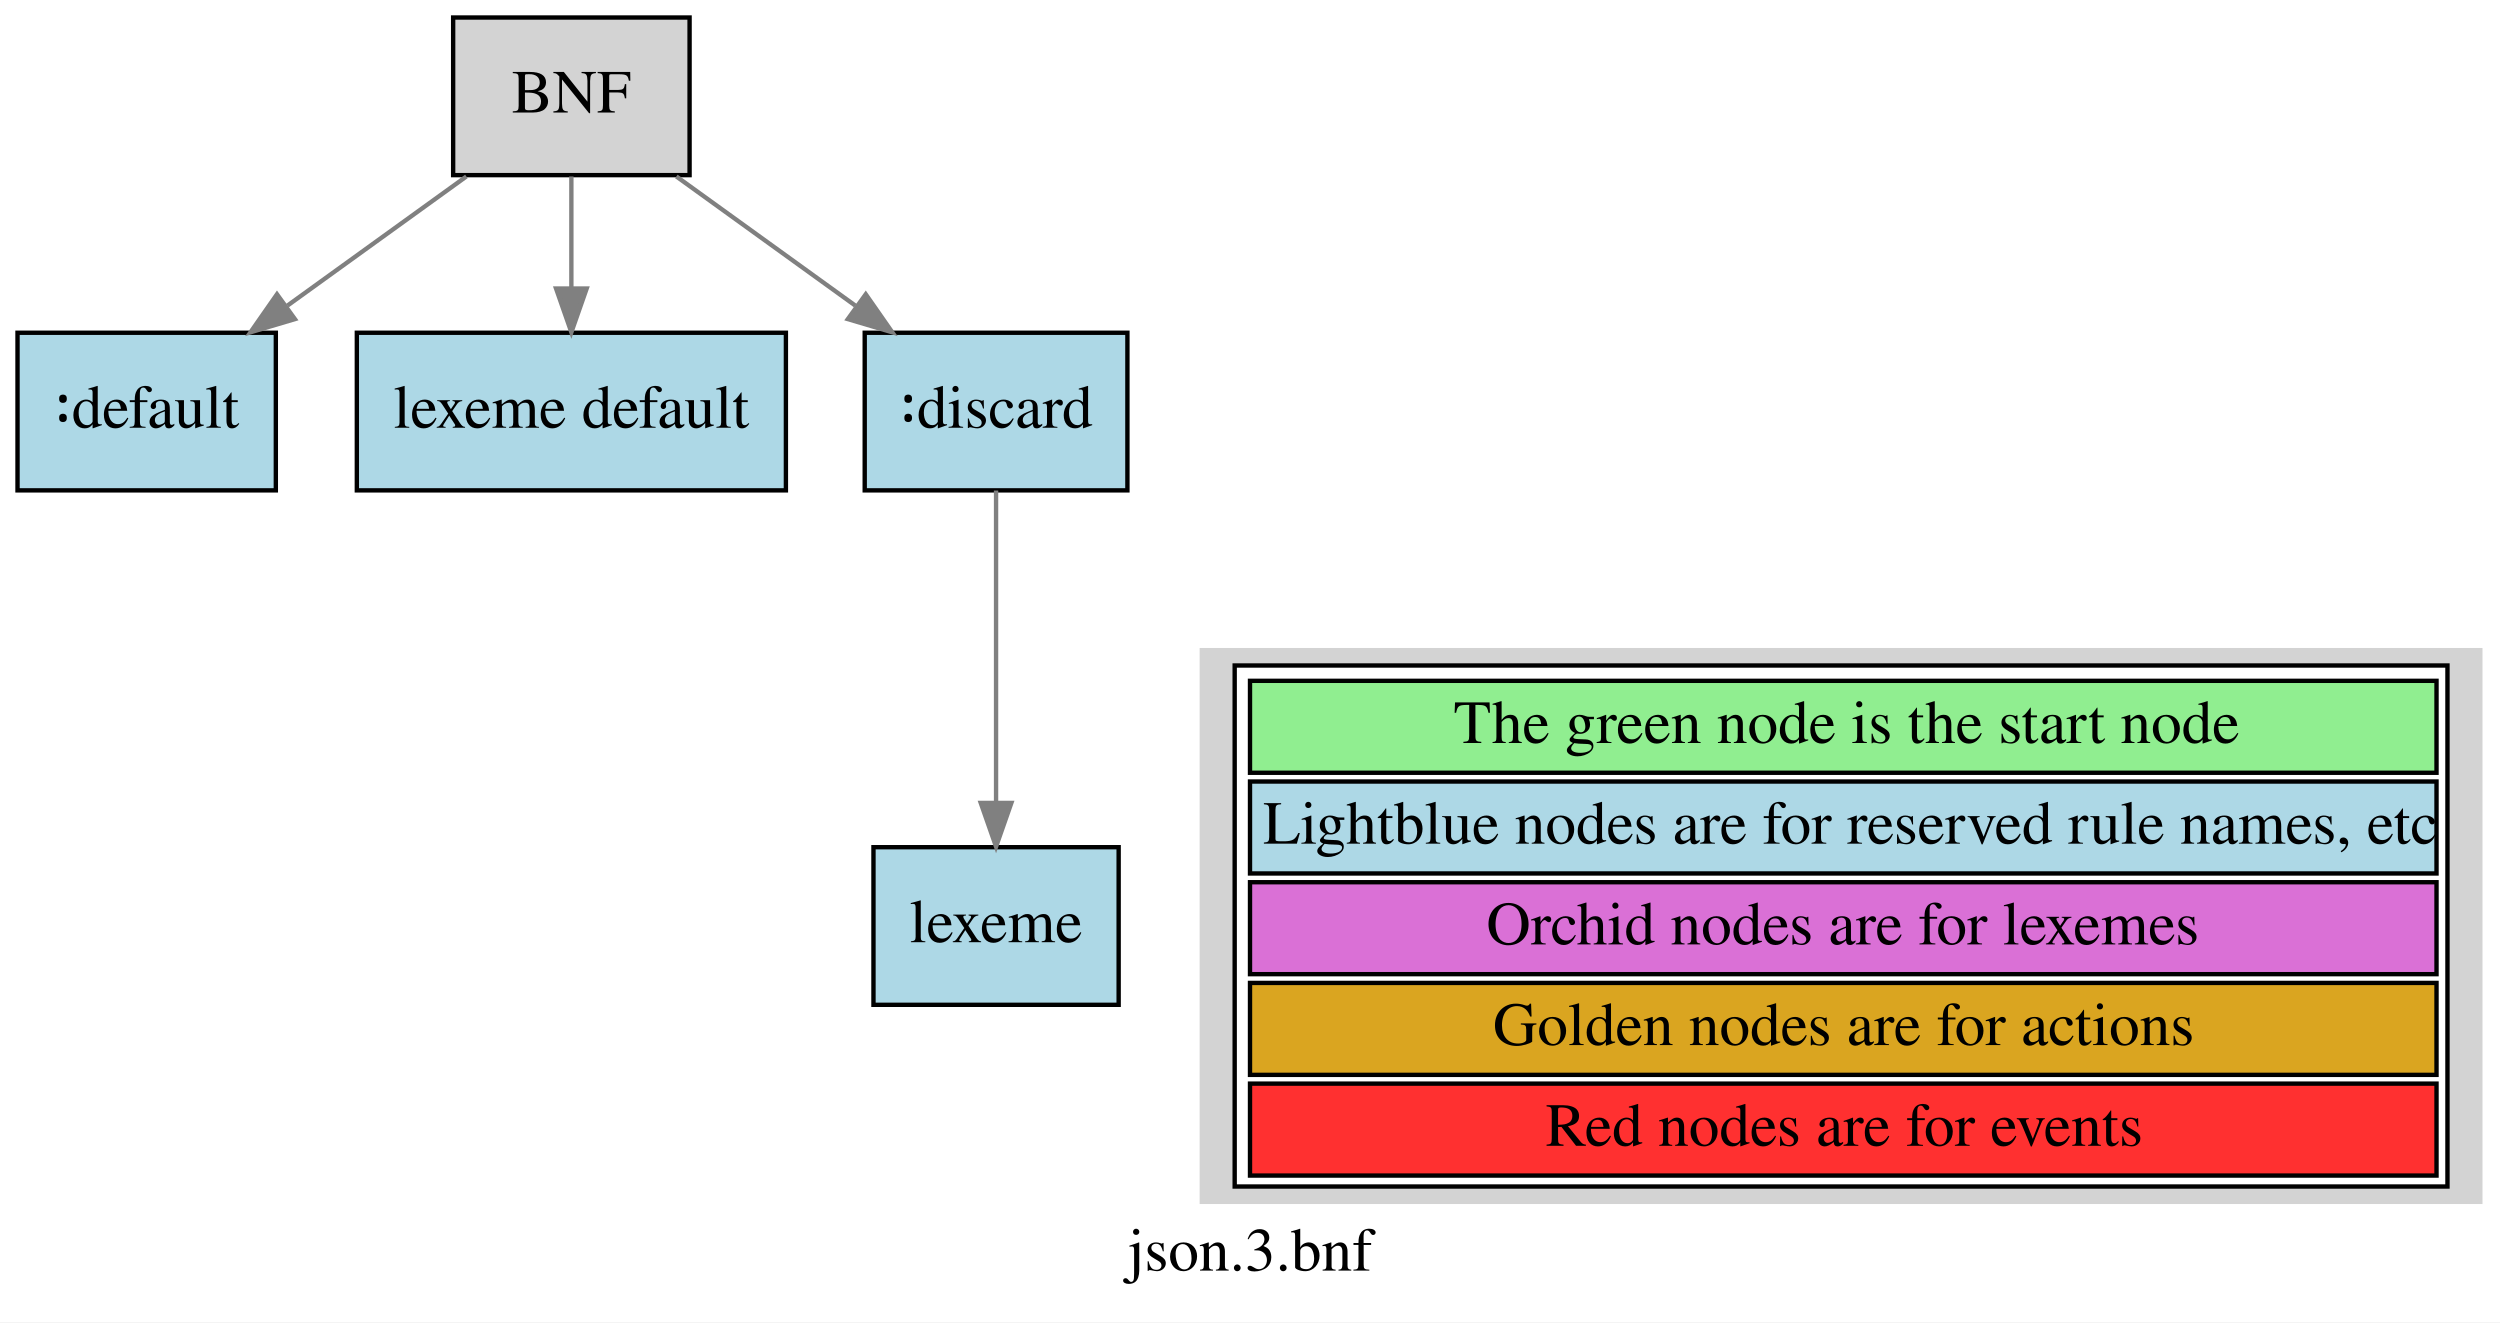
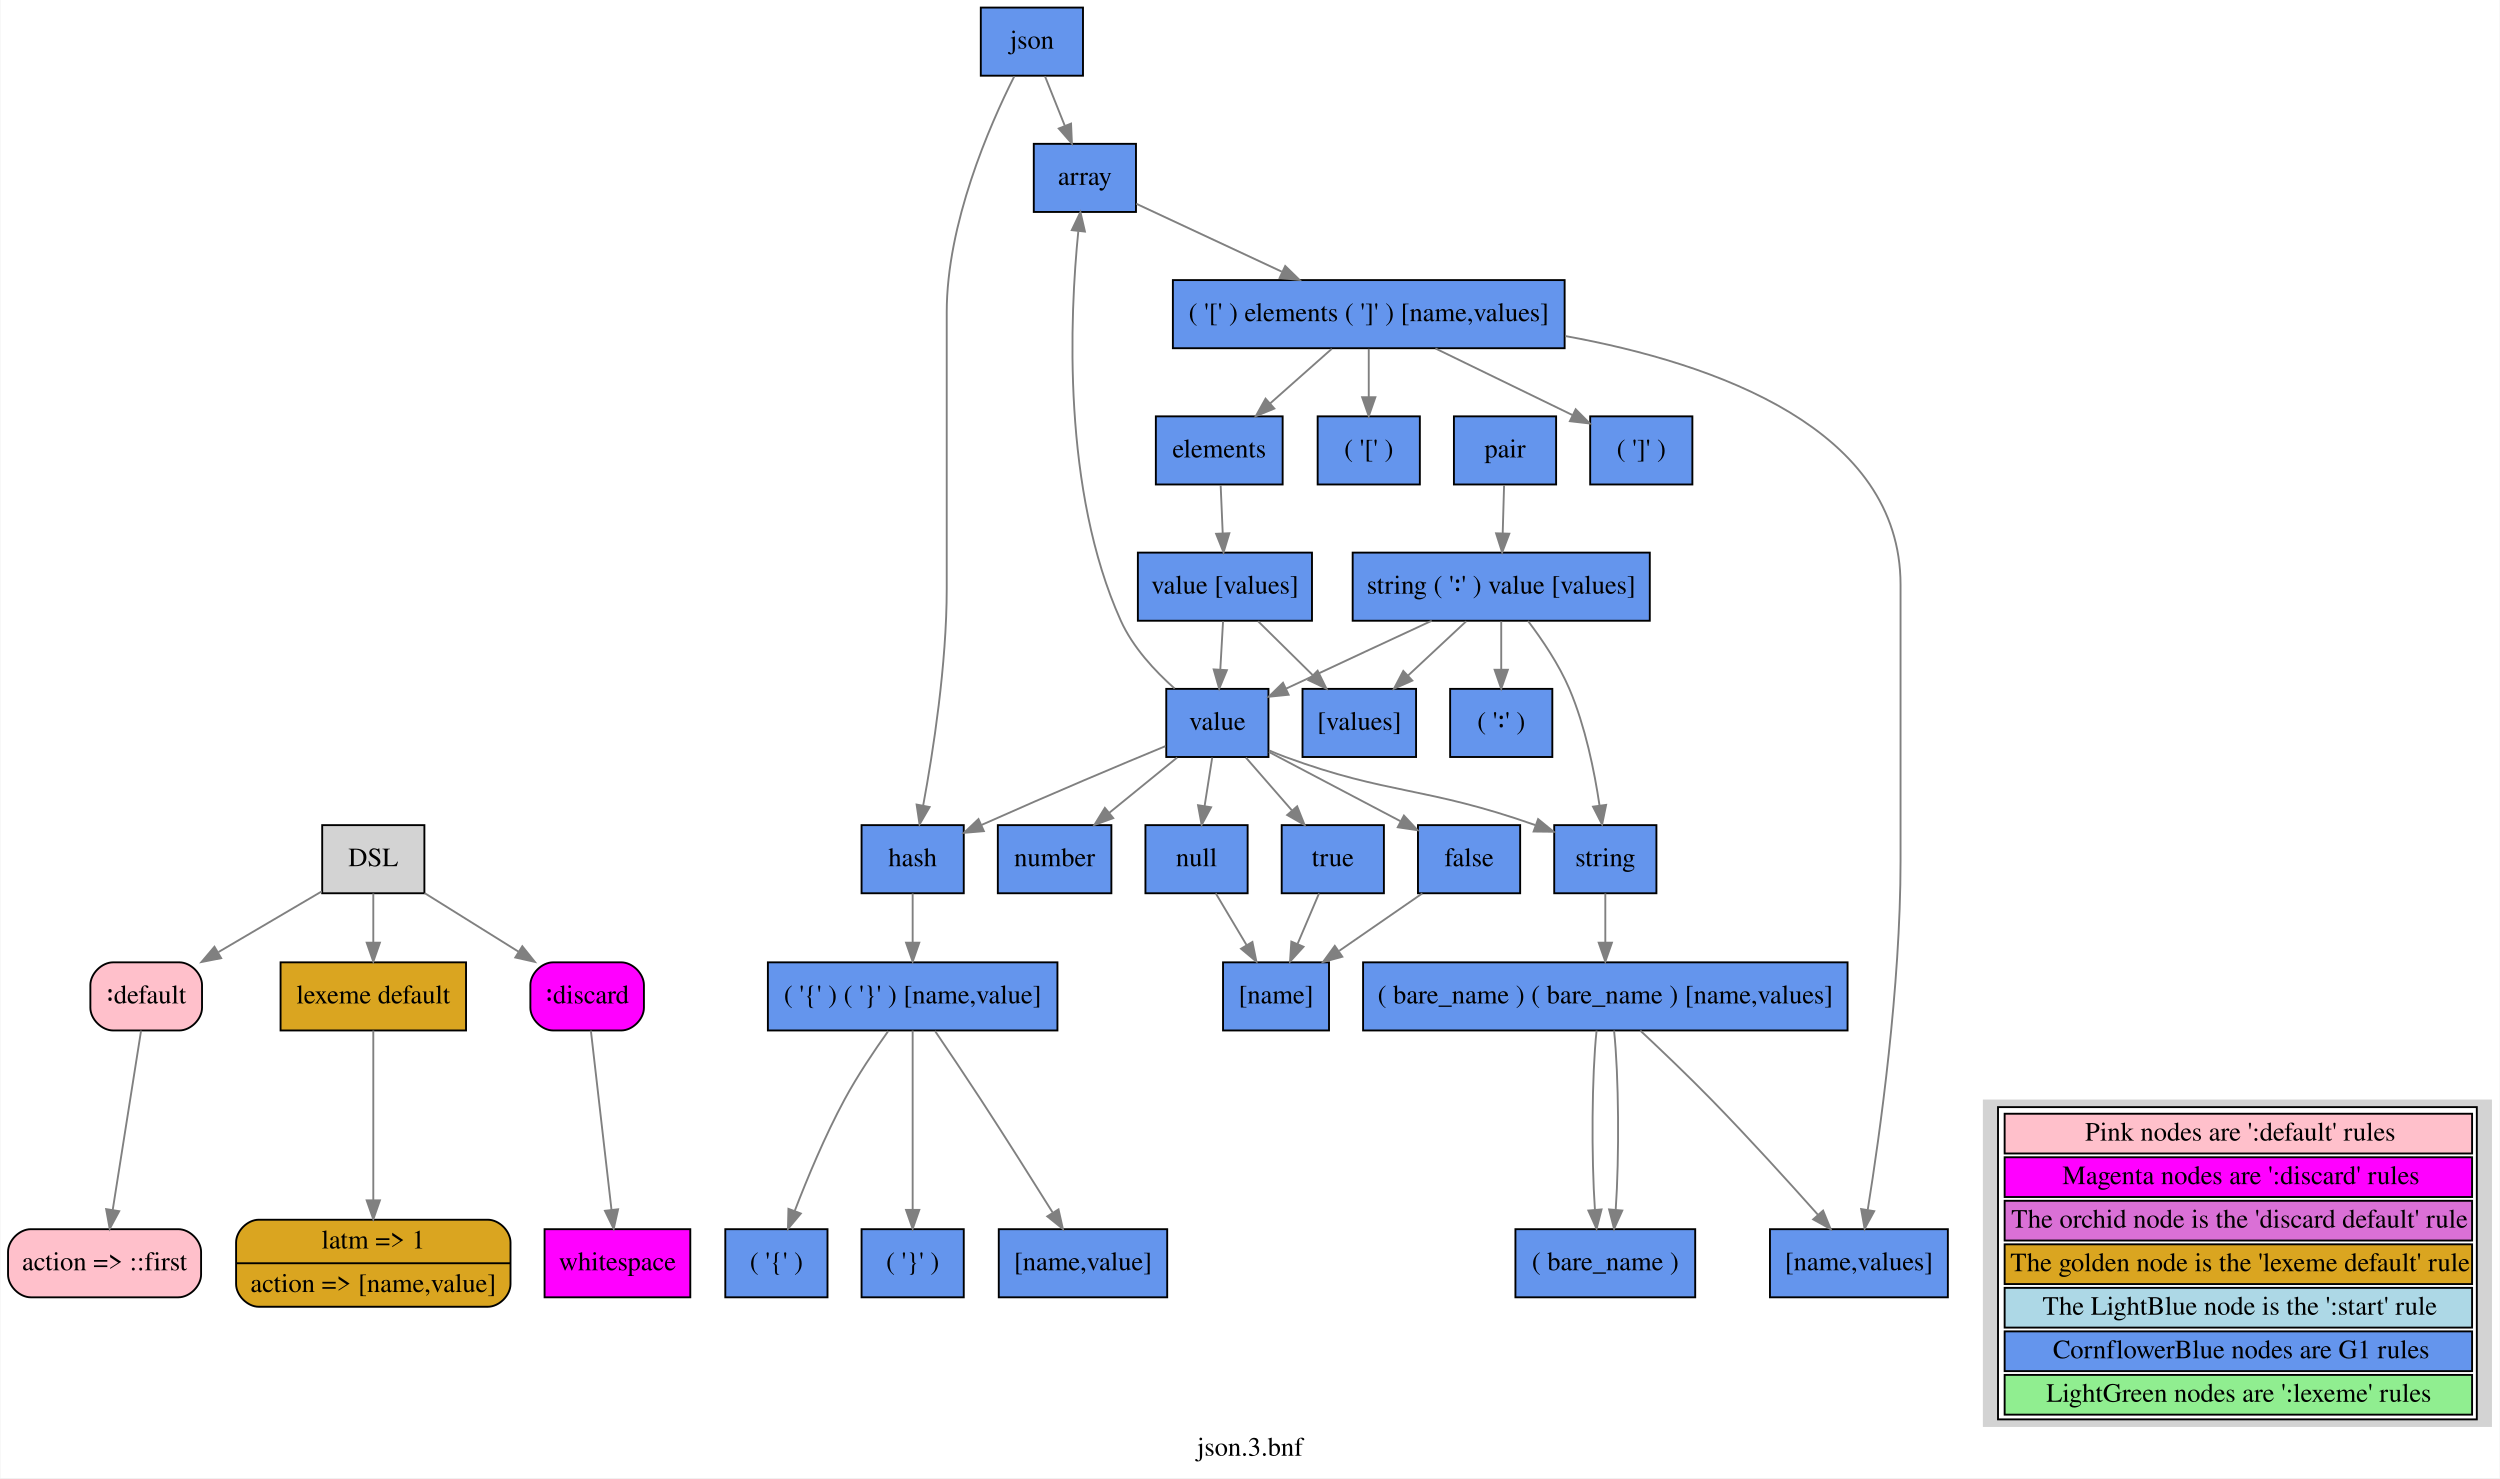
- <svg xmlns="http://www.w3.org/2000/svg" width="571pt" height="302pt" viewBox="0.00 0.00 571.00 302.00">
-   <g id="graph0" class="graph" transform="scale(1 1) rotate(0) translate(4 298)">
-     <polygon fill="white" stroke="none" points="-4,4 -4,-298 567,-298 567,4 -4,4" />
-     <text text-anchor="middle" x="281.5" y="-7.8" font-family="Times,serif" font-size="14.00">json.3.bnf</text>
+ <svg xmlns="http://www.w3.org/2000/svg" width="1321pt" height="781pt" viewBox="0.00 0.00 1320.50 781.00">
+   <g id="graph0" class="graph" transform="scale(1 1) rotate(0) translate(4 777)">
+     <polygon fill="white" stroke="none" points="-4,4 -4,-777 1316.5,-777 1316.5,4 -4,4" />
+     <text text-anchor="middle" x="656.25" y="-7.8" font-family="Times,serif" font-size="14.00">json.3.bnf</text>
    <g id="node1" class="node">
-       <polygon fill="lightblue" stroke="black" points="59,-222 0,-222 0,-186 59,-186 59,-222" />
-       <text text-anchor="middle" x="29.5" y="-200.3" font-family="Times,serif" font-size="14.00">꞉default</text>
+       <path fill="pink" stroke="black" d="M55.5,-232.5C55.5,-232.5 90.5,-232.5 90.5,-232.5 96.5,-232.5 102.5,-238.5 102.5,-244.5 102.5,-244.5 102.5,-256.5 102.5,-256.5 102.5,-262.5 96.5,-268.5 90.5,-268.5 90.5,-268.5 55.5,-268.5 55.5,-268.5 49.5,-268.5 43.5,-262.5 43.5,-256.5 43.5,-256.5 43.5,-244.5 43.5,-244.5 43.5,-238.5 49.5,-232.5 55.5,-232.5" />
+       <text text-anchor="middle" x="73" y="-246.8" font-family="Times,serif" font-size="14.00">꞉default</text>
+     </g>
+     <g id="node3" class="node">
+       <path fill="pink" stroke="black" d="M12,-91.5C12,-91.5 90,-91.5 90,-91.5 96,-91.5 102,-97.5 102,-103.5 102,-103.5 102,-115.5 102,-115.5 102,-121.5 96,-127.5 90,-127.5 90,-127.5 12,-127.5 12,-127.5 6,-127.5 0,-121.5 0,-115.5 0,-115.5 0,-103.5 0,-103.5 0,-97.5 6,-91.5 12,-91.5" />
+       <text text-anchor="middle" x="51" y="-105.8" font-family="Times,serif" font-size="14.00">action =&gt; ::first</text>
+     </g>
+     <g id="edge2" class="edge">
+       <path fill="none" stroke="grey" d="M70.302,-232.456C66.558,-208.8 59.746,-165.76 55.298,-137.653" />
+       <polygon fill="grey" stroke="grey" points="58.74,-137.013 53.72,-127.684 51.826,-138.108 58.74,-137.013" />
    </g>
    <g id="node2" class="node">
-       <polygon fill="lightgrey" stroke="black" points="153.5,-294 99.5,-294 99.5,-258 153.5,-258 153.5,-294" />
-       <text text-anchor="middle" x="126.5" y="-272.3" font-family="Times,serif" font-size="14.00">BNF</text>
+       <polygon fill="lightgrey" stroke="black" points="220,-341 166,-341 166,-305 220,-305 220,-341" />
+       <text text-anchor="middle" x="193" y="-319.3" font-family="Times,serif" font-size="14.00">DSL</text>
    </g>
    <g id="edge1" class="edge">
-       <path fill="none" stroke="grey" d="M102.522,-257.697C90.189,-248.796 74.984,-237.823 61.647,-228.199" />
-       <polygon fill="grey" stroke="grey" points="63.359,-225.118 53.202,-222.104 59.263,-230.794 63.359,-225.118" />
-     </g>
-     <g id="node3" class="node">
-       <polygon fill="lightblue" stroke="black" points="175.5,-222 77.5,-222 77.5,-186 175.5,-186 175.5,-222" />
-       <text text-anchor="middle" x="126.5" y="-200.3" font-family="Times,serif" font-size="14.00">lexeme default</text>
-     </g>
-     <g id="edge2" class="edge">
-       <path fill="none" stroke="grey" d="M126.5,-257.697C126.5,-249.983 126.5,-240.712 126.5,-232.112" />
-       <polygon fill="grey" stroke="grey" points="130,-232.104 126.5,-222.104 123,-232.104 130,-232.104" />
+       <path fill="none" stroke="grey" d="M165.77,-306.002C149.635,-296.523 128.94,-284.365 111.192,-273.938" />
+       <polygon fill="grey" stroke="grey" points="112.614,-270.714 102.219,-268.666 109.068,-276.749 112.614,-270.714" />
    </g>
    <g id="node4" class="node">
-       <polygon fill="lightblue" stroke="black" points="253.5,-222 193.5,-222 193.5,-186 253.5,-186 253.5,-222" />
-       <text text-anchor="middle" x="223.5" y="-200.3" font-family="Times,serif" font-size="14.00">꞉discard</text>
+       <polygon fill="goldenrod" stroke="black" points="242,-268.5 144,-268.5 144,-232.5 242,-232.5 242,-268.5" />
+       <text text-anchor="middle" x="193" y="-246.8" font-family="Times,serif" font-size="14.00">lexeme default</text>
    </g>
    <g id="edge3" class="edge">
-       <path fill="none" stroke="grey" d="M150.478,-257.697C162.811,-248.796 178.016,-237.823 191.353,-228.199" />
-       <polygon fill="grey" stroke="grey" points="193.737,-230.794 199.798,-222.104 189.641,-225.118 193.737,-230.794" />
+       <path fill="none" stroke="grey" d="M193,-304.934C193,-297.17 193,-287.784 193,-279.06" />
+       <polygon fill="grey" stroke="grey" points="196.5,-278.899 193,-268.899 189.5,-278.899 196.5,-278.899" />
+     </g>
+     <g id="node32" class="node">
+       <path fill="magenta" stroke="black" d="M288,-232.5C288,-232.5 324,-232.5 324,-232.5 330,-232.5 336,-238.5 336,-244.5 336,-244.5 336,-256.5 336,-256.5 336,-262.5 330,-268.5 324,-268.5 324,-268.5 288,-268.5 288,-268.5 282,-268.5 276,-262.5 276,-256.5 276,-256.5 276,-244.5 276,-244.5 276,-238.5 282,-232.5 288,-232.5" />
+       <text text-anchor="middle" x="306" y="-246.8" font-family="Times,serif" font-size="14.00">꞉discard</text>
+     </g>
+     <g id="edge38" class="edge">
+       <path fill="none" stroke="grey" d="M220.066,-305.113C234.941,-295.833 253.592,-284.197 269.713,-274.139" />
+       <polygon fill="grey" stroke="grey" points="271.738,-277.001 278.37,-268.738 268.033,-271.062 271.738,-277.001" />
    </g>
    <g id="node5" class="node">
-       <polygon fill="lightblue" stroke="black" points="251.5,-104.5 195.5,-104.5 195.5,-68.5 251.5,-68.5 251.5,-104.5" />
-       <text text-anchor="middle" x="223.5" y="-82.8" font-family="Times,serif" font-size="14.00">lexeme</text>
+       <path fill="goldenrod" stroke="black" d="M132.5,-86.5C132.5,-86.5 253.5,-86.5 253.5,-86.5 259.5,-86.5 265.5,-92.5 265.5,-98.5 265.5,-98.5 265.5,-120.5 265.5,-120.5 265.5,-126.5 259.5,-132.5 253.5,-132.5 253.5,-132.5 132.5,-132.5 132.5,-132.5 126.5,-132.5 120.5,-126.5 120.5,-120.5 120.5,-120.5 120.5,-98.5 120.5,-98.5 120.5,-92.5 126.5,-86.5 132.5,-86.5" />
+       <text text-anchor="middle" x="193" y="-117.3" font-family="Times,serif" font-size="14.00">latm =&gt; 1</text>
+       <polyline fill="none" stroke="black" points="120.5,-109.5 265.5,-109.5 " />
+       <text text-anchor="middle" x="193" y="-94.3" font-family="Times,serif" font-size="14.00">action =&gt; [name,value]</text>
    </g>
    <g id="edge4" class="edge">
-       <path fill="none" stroke="grey" d="M223.5,-185.958C223.5,-167.191 223.5,-136.756 223.5,-114.687" />
-       <polygon fill="grey" stroke="grey" points="227,-114.612 223.5,-104.612 220,-114.612 227,-114.612" />
+       <path fill="none" stroke="grey" d="M193,-232.456C193,-210.214 193,-170.837 193,-142.847" />
+       <polygon fill="grey" stroke="grey" points="196.5,-142.736 193,-132.736 189.5,-142.736 196.5,-142.736" />
    </g>
    <g id="node6" class="node">
-       <polygon fill="lightgrey" stroke="none" points="563,-150 270,-150 270,-23 563,-23 563,-150" />
-       <polygon fill="white" stroke="none" points="278,-27 278,-146 555,-146 555,-27 278,-27" />
-       <polygon fill="lightgreen" stroke="none" points="281.5,-121.5 281.5,-142.5 552.5,-142.5 552.5,-121.5 281.5,-121.5" />
-       <polygon fill="none" stroke="black" points="281.5,-121.5 281.5,-142.5 552.5,-142.5 552.5,-121.5 281.5,-121.5" />
-       <text text-anchor="start" x="328" y="-128.3" font-family="Times,serif" font-size="14.00">The green node is the start node</text>
-       <polygon fill="lightblue" stroke="none" points="281.5,-98.5 281.5,-119.5 552.5,-119.5 552.5,-98.5 281.5,-98.5" />
-       <polygon fill="none" stroke="black" points="281.5,-98.5 281.5,-119.5 552.5,-119.5 552.5,-98.5 281.5,-98.5" />
-       <text text-anchor="start" x="284.5" y="-105.3" font-family="Times,serif" font-size="14.00">Lightblue nodes are for reserved rule names, etc</text>
-       <polygon fill="orchid" stroke="none" points="281.5,-75.5 281.5,-96.5 552.5,-96.5 552.5,-75.5 281.5,-75.5" />
-       <polygon fill="none" stroke="black" points="281.5,-75.5 281.5,-96.5 552.5,-96.5 552.5,-75.5 281.5,-75.5" />
-       <text text-anchor="start" x="335.5" y="-82.3" font-family="Times,serif" font-size="14.00">Orchid nodes are for lexemes</text>
-       <polygon fill="goldenrod" stroke="none" points="281.5,-52.5 281.5,-73.5 552.5,-73.5 552.5,-52.5 281.5,-52.5" />
-       <polygon fill="none" stroke="black" points="281.5,-52.5 281.5,-73.5 552.5,-73.5 552.5,-52.5 281.5,-52.5" />
-       <text text-anchor="start" x="337" y="-59.3" font-family="Times,serif" font-size="14.00">Golden nodes are for actions</text>
-       <polygon fill="#ff3030" stroke="none" points="281.5,-29.5 281.5,-50.5 552.5,-50.5 552.5,-29.5 281.5,-29.5" />
-       <polygon fill="none" stroke="black" points="281.5,-29.5 281.5,-50.5 552.5,-50.5 552.5,-29.5 281.5,-29.5" />
-       <text text-anchor="start" x="349" y="-36.3" font-family="Times,serif" font-size="14.00">Red nodes are for events</text>
-       <polygon fill="none" stroke="black" points="278,-27 278,-146 555,-146 555,-27 278,-27" />
+       <polygon fill="CornflowerBlue" stroke="black" points="568,-773 514,-773 514,-737 568,-737 568,-773" />
+       <text text-anchor="middle" x="541" y="-751.3" font-family="Times,serif" font-size="14.00">json</text>
+     </g>
+     <g id="node7" class="node">
+       <polygon fill="CornflowerBlue" stroke="black" points="505,-341 451,-341 451,-305 505,-305 505,-341" />
+       <text text-anchor="middle" x="478" y="-319.3" font-family="Times,serif" font-size="14.00">hash</text>
+     </g>
+     <g id="edge5" class="edge">
+       <path fill="none" stroke="grey" d="M531.676,-736.63C518.495,-710.412 496,-658.809 496,-612 496,-612 496,-612 496,-466 496,-425.896 488.847,-379.924 483.559,-351.419" />
+       <polygon fill="grey" stroke="grey" points="486.959,-350.563 481.643,-341.399 480.083,-351.878 486.959,-350.563" />
+     </g>
+     <g id="node8" class="node">
+       <polygon fill="CornflowerBlue" stroke="black" points="596,-701 542,-701 542,-665 596,-665 596,-701" />
+       <text text-anchor="middle" x="569" y="-679.3" font-family="Times,serif" font-size="14.00">array</text>
+     </g>
+     <g id="edge6" class="edge">
+       <path fill="none" stroke="grey" d="M547.921,-736.697C551.075,-728.813 554.878,-719.304 558.381,-710.546" />
+       <polygon fill="grey" stroke="grey" points="561.694,-711.689 562.158,-701.104 555.195,-709.089 561.694,-711.689" />
+     </g>
+     <g id="node9" class="node">
+       <polygon fill="CornflowerBlue" stroke="black" points="554.5,-268.5 401.5,-268.5 401.5,-232.5 554.5,-232.5 554.5,-268.5" />
+       <text text-anchor="middle" x="478" y="-246.8" font-family="Times,serif" font-size="14.00">( '{' ) ( '}' ) [name,value]</text>
+     </g>
+     <g id="edge7" class="edge">
+       <path fill="none" stroke="grey" d="M478,-304.934C478,-297.17 478,-287.784 478,-279.06" />
+       <polygon fill="grey" stroke="grey" points="481.5,-278.899 478,-268.899 474.5,-278.899 481.5,-278.899" />
+     </g>
+     <g id="node24" class="node">
+       <polygon fill="CornflowerBlue" stroke="black" points="822.5,-629 615.5,-629 615.5,-593 822.5,-593 822.5,-629" />
+       <text text-anchor="middle" x="719" y="-607.3" font-family="Times,serif" font-size="14.00">( '[' ) elements ( ']' ) [name,values]</text>
+     </g>
+     <g id="edge26" class="edge">
+       <path fill="none" stroke="grey" d="M596.164,-669.324C617.574,-659.332 647.911,-645.175 673.079,-633.43" />
+       <polygon fill="grey" stroke="grey" points="674.861,-636.461 682.442,-629.06 671.9,-630.118 674.861,-636.461" />
+     </g>
+     <g id="node10" class="node">
+       <polygon fill="CornflowerBlue" stroke="black" points="433,-127.5 379,-127.5 379,-91.5 433,-91.5 433,-127.5" />
+       <text text-anchor="middle" x="406" y="-105.8" font-family="Times,serif" font-size="14.00">( '{' )</text>
+     </g>
+     <g id="edge8" class="edge">
+       <path fill="none" stroke="grey" d="M465.109,-232.205C457.812,-221.982 448.812,-208.607 442,-196 431.695,-176.93 422.275,-154.28 415.658,-137.085" />
+       <polygon fill="grey" stroke="grey" points="418.906,-135.779 412.101,-127.659 412.357,-138.251 418.906,-135.779" />
+     </g>
+     <g id="node11" class="node">
+       <polygon fill="CornflowerBlue" stroke="black" points="505,-127.5 451,-127.5 451,-91.5 505,-91.5 505,-127.5" />
+       <text text-anchor="middle" x="478" y="-105.8" font-family="Times,serif" font-size="14.00">( '}' )</text>
+     </g>
+     <g id="edge9" class="edge">
+       <path fill="none" stroke="grey" d="M478,-232.456C478,-208.904 478,-166.139 478,-138.026" />
+       <polygon fill="grey" stroke="grey" points="481.5,-137.684 478,-127.684 474.5,-137.684 481.5,-137.684" />
+     </g>
+     <g id="node12" class="node">
+       <polygon fill="CornflowerBlue" stroke="black" points="612.5,-127.5 523.5,-127.5 523.5,-91.5 612.5,-91.5 612.5,-127.5" />
+       <text text-anchor="middle" x="568" y="-105.8" font-family="Times,serif" font-size="14.00">[name,value]</text>
+     </g>
+     <g id="edge10" class="edge">
+       <path fill="none" stroke="grey" d="M489.801,-232.237C496.892,-221.797 506.051,-208.191 514,-196 526.945,-176.146 541.254,-153.455 551.889,-136.441" />
+       <polygon fill="grey" stroke="grey" points="555.064,-137.963 557.387,-127.626 549.125,-134.258 555.064,-137.963" />
+     </g>
+     <g id="node13" class="node">
+       <polygon fill="CornflowerBlue" stroke="black" points="818,-557 764,-557 764,-521 818,-521 818,-557" />
+       <text text-anchor="middle" x="791" y="-535.3" font-family="Times,serif" font-size="14.00">pair</text>
+     </g>
+     <g id="node14" class="node">
+       <polygon fill="CornflowerBlue" stroke="black" points="867.5,-485 710.5,-485 710.5,-449 867.5,-449 867.5,-485" />
+       <text text-anchor="middle" x="789" y="-463.3" font-family="Times,serif" font-size="14.00">string ( '꞉' ) value [values]</text>
+     </g>
+     <g id="edge11" class="edge">
+       <path fill="none" stroke="grey" d="M790.506,-520.697C790.285,-512.983 790.02,-503.712 789.775,-495.112" />
+       <polygon fill="grey" stroke="grey" points="793.273,-495 789.489,-485.104 786.276,-495.2 793.273,-495" />
+     </g>
+     <g id="node15" class="node">
+       <polygon fill="CornflowerBlue" stroke="black" points="871,-341 817,-341 817,-305 871,-305 871,-341" />
+       <text text-anchor="middle" x="844" y="-319.3" font-family="Times,serif" font-size="14.00">string</text>
+     </g>
+     <g id="edge12" class="edge">
+       <path fill="none" stroke="grey" d="M803.165,-448.851C810.69,-438.93 819.497,-425.89 825,-413 833.413,-393.293 838.245,-369.488 840.928,-351.458" />
+       <polygon fill="grey" stroke="grey" points="844.427,-351.705 842.303,-341.326 837.49,-350.764 844.427,-351.705" />
+     </g>
+     <g id="node16" class="node">
+       <polygon fill="CornflowerBlue" stroke="black" points="816,-413 762,-413 762,-377 816,-377 816,-413" />
+       <text text-anchor="middle" x="789" y="-391.3" font-family="Times,serif" font-size="14.00">( '꞉' )</text>
+     </g>
+     <g id="edge13" class="edge">
+       <path fill="none" stroke="grey" d="M789,-448.697C789,-440.983 789,-431.712 789,-423.112" />
+       <polygon fill="grey" stroke="grey" points="792.5,-423.104 789,-413.104 785.5,-423.104 792.5,-423.104" />
+     </g>
+     <g id="node17" class="node">
+       <polygon fill="CornflowerBlue" stroke="black" points="666,-413 612,-413 612,-377 666,-377 666,-413" />
+       <text text-anchor="middle" x="639" y="-391.3" font-family="Times,serif" font-size="14.00">value</text>
+     </g>
+     <g id="edge14" class="edge">
+       <path fill="none" stroke="grey" d="M752.265,-448.99C731.921,-439.553 705.97,-427.492 675.329,-413.143" />
+       <polygon fill="grey" stroke="grey" points="676.659,-409.901 666.119,-408.827 673.689,-416.24 676.659,-409.901" />
+     </g>
+     <g id="node18" class="node">
+       <polygon fill="CornflowerBlue" stroke="black" points="744,-413 684,-413 684,-377 744,-377 744,-413" />
+       <text text-anchor="middle" x="714" y="-391.3" font-family="Times,serif" font-size="14.00">[values]</text>
+     </g>
+     <g id="edge15" class="edge">
+       <path fill="none" stroke="grey" d="M770.461,-448.697C761.197,-440.05 749.838,-429.449 739.743,-420.027" />
+       <polygon fill="grey" stroke="grey" points="742.025,-417.369 732.326,-413.104 737.249,-422.486 742.025,-417.369" />
+     </g>
+     <g id="node30" class="node">
+       <polygon fill="CornflowerBlue" stroke="black" points="972,-268.5 716,-268.5 716,-232.5 972,-232.5 972,-268.5" />
+       <text text-anchor="middle" x="844" y="-246.8" font-family="Times,serif" font-size="14.00">( bare_name ) ( bare_name ) [name,values]</text>
+     </g>
+     <g id="edge34" class="edge">
+       <path fill="none" stroke="grey" d="M844,-304.934C844,-297.17 844,-287.784 844,-279.06" />
+       <polygon fill="grey" stroke="grey" points="847.5,-278.899 844,-268.899 840.5,-278.899 847.5,-278.899" />
+     </g>
+     <g id="edge17" class="edge">
+       <path fill="none" stroke="grey" d="M611.553,-382.734C588.021,-372.995 553.028,-358.319 514.423,-341.113" />
+       <polygon fill="grey" stroke="grey" points="515.63,-337.818 505.073,-336.927 512.77,-344.207 515.63,-337.818" />
+     </g>
+     <g id="edge19" class="edge">
+       <path fill="none" stroke="grey" d="M616.447,-413.155C605.901,-422.513 594.301,-435.032 588,-449 556.934,-517.868 561.001,-609.78 565.533,-654.809" />
+       <polygon fill="grey" stroke="grey" points="562.076,-655.392 566.644,-664.952 569.035,-654.63 562.076,-655.392" />
+     </g>
+     <g id="edge16" class="edge">
+       <path fill="none" stroke="grey" d="M666.304,-380.496C669.21,-379.242 672.146,-378.051 675,-377 729.549,-356.917 748.596,-361.587 806.977,-341.028" />
+       <polygon fill="grey" stroke="grey" points="808.488,-344.203 816.696,-337.504 806.102,-337.623 808.488,-344.203" />
+     </g>
+     <g id="node19" class="node">
+       <polygon fill="CornflowerBlue" stroke="black" points="583,-341 523,-341 523,-305 583,-305 583,-341" />
+       <text text-anchor="middle" x="553" y="-319.3" font-family="Times,serif" font-size="14.00">number</text>
+     </g>
+     <g id="edge18" class="edge">
+       <path fill="none" stroke="grey" d="M617.742,-376.697C606.911,-367.881 593.582,-357.032 581.84,-347.474" />
+       <polygon fill="grey" stroke="grey" points="583.979,-344.703 574.014,-341.104 579.56,-350.132 583.979,-344.703" />
+     </g>
+     <g id="node20" class="node">
+       <polygon fill="CornflowerBlue" stroke="black" points="727,-341 673,-341 673,-305 727,-305 727,-341" />
+       <text text-anchor="middle" x="700" y="-319.3" font-family="Times,serif" font-size="14.00">true</text>
+     </g>
+     <g id="edge20" class="edge">
+       <path fill="none" stroke="grey" d="M654.079,-376.697C661.392,-368.305 670.31,-358.07 678.335,-348.861" />
+       <polygon fill="grey" stroke="grey" points="681.164,-350.943 685.095,-341.104 675.886,-346.344 681.164,-350.943" />
+     </g>
+     <g id="node21" class="node">
+       <polygon fill="CornflowerBlue" stroke="black" points="799,-341 745,-341 745,-305 799,-305 799,-341" />
+       <text text-anchor="middle" x="772" y="-319.3" font-family="Times,serif" font-size="14.00">false</text>
+     </g>
+     <g id="edge21" class="edge">
+       <path fill="none" stroke="grey" d="M666.235,-379.666C686.318,-369.096 713.844,-354.609 735.78,-343.063" />
+       <polygon fill="grey" stroke="grey" points="737.582,-346.07 744.801,-338.315 734.322,-339.876 737.582,-346.07" />
+     </g>
+     <g id="node22" class="node">
+       <polygon fill="CornflowerBlue" stroke="black" points="655,-341 601,-341 601,-305 655,-305 655,-341" />
+       <text text-anchor="middle" x="628" y="-319.3" font-family="Times,serif" font-size="14.00">null</text>
+     </g>
+     <g id="edge22" class="edge">
+       <path fill="none" stroke="grey" d="M636.281,-376.697C635.069,-368.983 633.612,-359.712 632.261,-351.112" />
+       <polygon fill="grey" stroke="grey" points="635.698,-350.44 630.688,-341.104 628.783,-351.526 635.698,-350.44" />
+     </g>
+     <g id="node23" class="node">
+       <polygon fill="CornflowerBlue" stroke="black" points="698,-268.5 642,-268.5 642,-232.5 698,-232.5 698,-268.5" />
+       <text text-anchor="middle" x="670" y="-246.8" font-family="Times,serif" font-size="14.00">[name]</text>
+     </g>
+     <g id="edge23" class="edge">
+       <path fill="none" stroke="grey" d="M692.738,-304.934C689.325,-296.914 685.176,-287.164 681.361,-278.199" />
+       <polygon fill="grey" stroke="grey" points="684.54,-276.73 677.404,-268.899 678.099,-279.471 684.54,-276.73" />
+     </g>
+     <g id="edge24" class="edge">
+       <path fill="none" stroke="grey" d="M747.309,-304.934C734.126,-295.822 717.713,-284.478 703.406,-274.589" />
+       <polygon fill="grey" stroke="grey" points="705.034,-271.46 694.818,-268.653 701.054,-277.218 705.034,-271.46" />
+     </g>
+     <g id="edge25" class="edge">
+       <path fill="none" stroke="grey" d="M638.167,-304.934C643.047,-296.743 649.001,-286.748 654.434,-277.628" />
+       <polygon fill="grey" stroke="grey" points="657.524,-279.281 659.635,-268.899 651.51,-275.698 657.524,-279.281" />
+     </g>
+     <g id="node25" class="node">
+       <polygon fill="CornflowerBlue" stroke="black" points="746,-557 692,-557 692,-521 746,-521 746,-557" />
+       <text text-anchor="middle" x="719" y="-535.3" font-family="Times,serif" font-size="14.00">( '[' )</text>
+     </g>
+     <g id="edge27" class="edge">
+       <path fill="none" stroke="grey" d="M719,-592.697C719,-584.983 719,-575.712 719,-567.112" />
+       <polygon fill="grey" stroke="grey" points="722.5,-567.104 719,-557.104 715.5,-567.104 722.5,-567.104" />
+     </g>
+     <g id="node26" class="node">
+       <polygon fill="CornflowerBlue" stroke="black" points="673.5,-557 606.5,-557 606.5,-521 673.5,-521 673.5,-557" />
+       <text text-anchor="middle" x="640" y="-535.3" font-family="Times,serif" font-size="14.00">elements</text>
+     </g>
+     <g id="edge28" class="edge">
+       <path fill="none" stroke="grey" d="M699.472,-592.697C689.618,-583.965 677.514,-573.24 666.804,-563.75" />
+       <polygon fill="grey" stroke="grey" points="669.109,-561.117 659.303,-557.104 664.467,-566.356 669.109,-561.117" />
+     </g>
+     <g id="node27" class="node">
+       <polygon fill="CornflowerBlue" stroke="black" points="890,-557 836,-557 836,-521 890,-521 890,-557" />
+       <text text-anchor="middle" x="863" y="-535.3" font-family="Times,serif" font-size="14.00">( ']' )</text>
+     </g>
+     <g id="edge29" class="edge">
+       <path fill="none" stroke="grey" d="M754.226,-592.876C776.229,-582.18 804.494,-568.44 826.697,-557.647" />
+       <polygon fill="grey" stroke="grey" points="828.341,-560.74 835.805,-553.22 825.281,-554.444 828.341,-560.74" />
+     </g>
+     <g id="node28" class="node">
+       <polygon fill="CornflowerBlue" stroke="black" points="1025,-127.5 931,-127.5 931,-91.5 1025,-91.5 1025,-127.5" />
+       <text text-anchor="middle" x="978" y="-105.8" font-family="Times,serif" font-size="14.00">[name,values]</text>
+     </g>
+     <g id="edge30" class="edge">
+       <path fill="none" stroke="grey" d="M822.836,-599.441C902.882,-584.88 1000,-550.263 1000,-468 1000,-468 1000,-468 1000,-322 1000,-255.551 989.124,-177.985 982.666,-137.786" />
+       <polygon fill="grey" stroke="grey" points="986.086,-137.01 981.013,-127.709 979.178,-138.143 986.086,-137.01" />
+     </g>
+     <g id="node29" class="node">
+       <polygon fill="CornflowerBlue" stroke="black" points="689,-485 597,-485 597,-449 689,-449 689,-485" />
+       <text text-anchor="middle" x="643" y="-463.3" font-family="Times,serif" font-size="14.00">value [values]</text>
+     </g>
+     <g id="edge31" class="edge">
+       <path fill="none" stroke="grey" d="M640.742,-520.697C641.072,-512.983 641.469,-503.712 641.838,-495.112" />
+       <polygon fill="grey" stroke="grey" points="645.335,-495.245 642.267,-485.104 638.342,-494.945 645.335,-495.245" />
+     </g>
+     <g id="edge32" class="edge">
+       <path fill="none" stroke="grey" d="M642.011,-448.697C641.57,-440.983 641.041,-431.712 640.549,-423.112" />
+       <polygon fill="grey" stroke="grey" points="644.042,-422.888 639.977,-413.104 637.054,-423.288 644.042,-422.888" />
+     </g>
+     <g id="edge33" class="edge">
+       <path fill="none" stroke="grey" d="M660.551,-448.697C669.234,-440.135 679.863,-429.656 689.348,-420.304" />
+       <polygon fill="grey" stroke="grey" points="691.988,-422.617 696.651,-413.104 687.073,-417.633 691.988,-422.617" />
+     </g>
+     <g id="edge37" class="edge">
+       <path fill="none" stroke="grey" d="M862.465,-232.462C873.533,-222.102 887.783,-208.501 900,-196 919.607,-175.937 941.027,-152.327 956.452,-135.006" />
+       <polygon fill="grey" stroke="grey" points="959.07,-137.329 963.089,-127.526 953.834,-132.683 959.07,-137.329" />
+     </g>
+     <g id="node31" class="node">
+       <polygon fill="CornflowerBlue" stroke="black" points="891.5,-127.5 796.5,-127.5 796.5,-91.5 891.5,-91.5 891.5,-127.5" />
+       <text text-anchor="middle" x="844" y="-105.8" font-family="Times,serif" font-size="14.00">( bare_name )</text>
+     </g>
+     <g id="edge35" class="edge">
+       <path fill="none" stroke="grey" d="M839.386,-232.456C836.865,-208.8 836.576,-165.76 838.517,-137.653" />
+       <polygon fill="grey" stroke="grey" points="842.005,-137.946 839.371,-127.684 835.031,-137.349 842.005,-137.946" />
+     </g>
+     <g id="edge36" class="edge">
+       <path fill="none" stroke="grey" d="M848.614,-232.456C851.135,-208.8 851.424,-165.76 849.483,-137.653" />
+       <polygon fill="grey" stroke="grey" points="852.969,-137.349 848.629,-127.684 845.995,-137.946 852.969,-137.349" />
+     </g>
+     <g id="node33" class="node">
+       <polygon fill="magenta" stroke="black" points="360.5,-127.5 283.5,-127.5 283.5,-91.5 360.5,-91.5 360.5,-127.5" />
+       <text text-anchor="middle" x="322" y="-105.8" font-family="Times,serif" font-size="14.00">whitespace</text>
+     </g>
+     <g id="edge39" class="edge">
+       <path fill="none" stroke="grey" d="M307.962,-232.456C310.685,-208.8 315.639,-165.76 318.874,-137.653" />
+       <polygon fill="grey" stroke="grey" points="322.355,-138.018 320.022,-127.684 315.401,-137.218 322.355,-138.018" />
+     </g>
+     <g id="node34" class="node">
+       <polygon fill="lightgrey" stroke="none" points="1312.5,-196 1043.5,-196 1043.5,-23 1312.5,-23 1312.5,-196" />
+       <polygon fill="white" stroke="none" points="1051.5,-27 1051.5,-192 1304.5,-192 1304.5,-27 1051.5,-27" />
+       <polygon fill="pink" stroke="none" points="1055,-167.5 1055,-188.5 1302,-188.5 1302,-167.5 1055,-167.5" />
+       <polygon fill="none" stroke="black" points="1055,-167.5 1055,-188.5 1302,-188.5 1302,-167.5 1055,-167.5" />
+       <text text-anchor="start" x="1097.5" y="-174.3" font-family="Times,serif" font-size="14.00">Pink nodes are ':default' rules</text>
+       <polygon fill="magenta" stroke="none" points="1055,-144.5 1055,-165.5 1302,-165.5 1302,-144.5 1055,-144.5" />
+       <polygon fill="none" stroke="black" points="1055,-144.5 1055,-165.5 1302,-165.5 1302,-144.5 1055,-144.5" />
+       <text text-anchor="start" x="1085.5" y="-151.3" font-family="Times,serif" font-size="14.00">Magenta nodes are ':discard' rules</text>
+       <polygon fill="orchid" stroke="none" points="1055,-121.5 1055,-142.5 1302,-142.5 1302,-121.5 1055,-121.5" />
+       <polygon fill="none" stroke="black" points="1055,-121.5 1055,-142.5 1302,-142.5 1302,-121.5 1055,-121.5" />
+       <text text-anchor="start" x="1058.5" y="-128.3" font-family="Times,serif" font-size="14.00">The orchid node is the 'discard default' rule</text>
+       <polygon fill="goldenrod" stroke="none" points="1055,-98.5 1055,-119.5 1302,-119.5 1302,-98.5 1055,-98.5" />
+       <polygon fill="none" stroke="black" points="1055,-98.5 1055,-119.5 1302,-119.5 1302,-98.5 1055,-98.5" />
+       <text text-anchor="start" x="1058" y="-105.3" font-family="Times,serif" font-size="14.00">The golden node is the 'lexeme default' rule</text>
+       <polygon fill="lightblue" stroke="none" points="1055,-75.5 1055,-96.5 1302,-96.5 1302,-75.5 1055,-75.5" />
+       <polygon fill="none" stroke="black" points="1055,-75.5 1055,-96.5 1302,-96.5 1302,-75.5 1055,-75.5" />
+       <text text-anchor="start" x="1075" y="-82.3" font-family="Times,serif" font-size="14.00">The LightBlue node is the ':start' rule</text>
+       <polygon fill="CornflowerBlue" stroke="none" points="1055,-52.5 1055,-73.5 1302,-73.5 1302,-52.5 1055,-52.5" />
+       <polygon fill="none" stroke="black" points="1055,-52.5 1055,-73.5 1302,-73.5 1302,-52.5 1055,-52.5" />
+       <text text-anchor="start" x="1080.5" y="-59.3" font-family="Times,serif" font-size="14.00">CornflowerBlue nodes are G1 rules</text>
+       <polygon fill="lightgreen" stroke="none" points="1055,-29.5 1055,-50.5 1302,-50.5 1302,-29.5 1055,-29.5" />
+       <polygon fill="none" stroke="black" points="1055,-29.5 1055,-50.5 1302,-50.5 1302,-29.5 1055,-29.5" />
+       <text text-anchor="start" x="1077" y="-36.3" font-family="Times,serif" font-size="14.00">LightGreen nodes are ':lexeme' rules</text>
+       <polygon fill="none" stroke="black" points="1051.5,-27 1051.5,-192 1304.5,-192 1304.5,-27 1051.5,-27" />
    </g>
  </g>
</svg>
